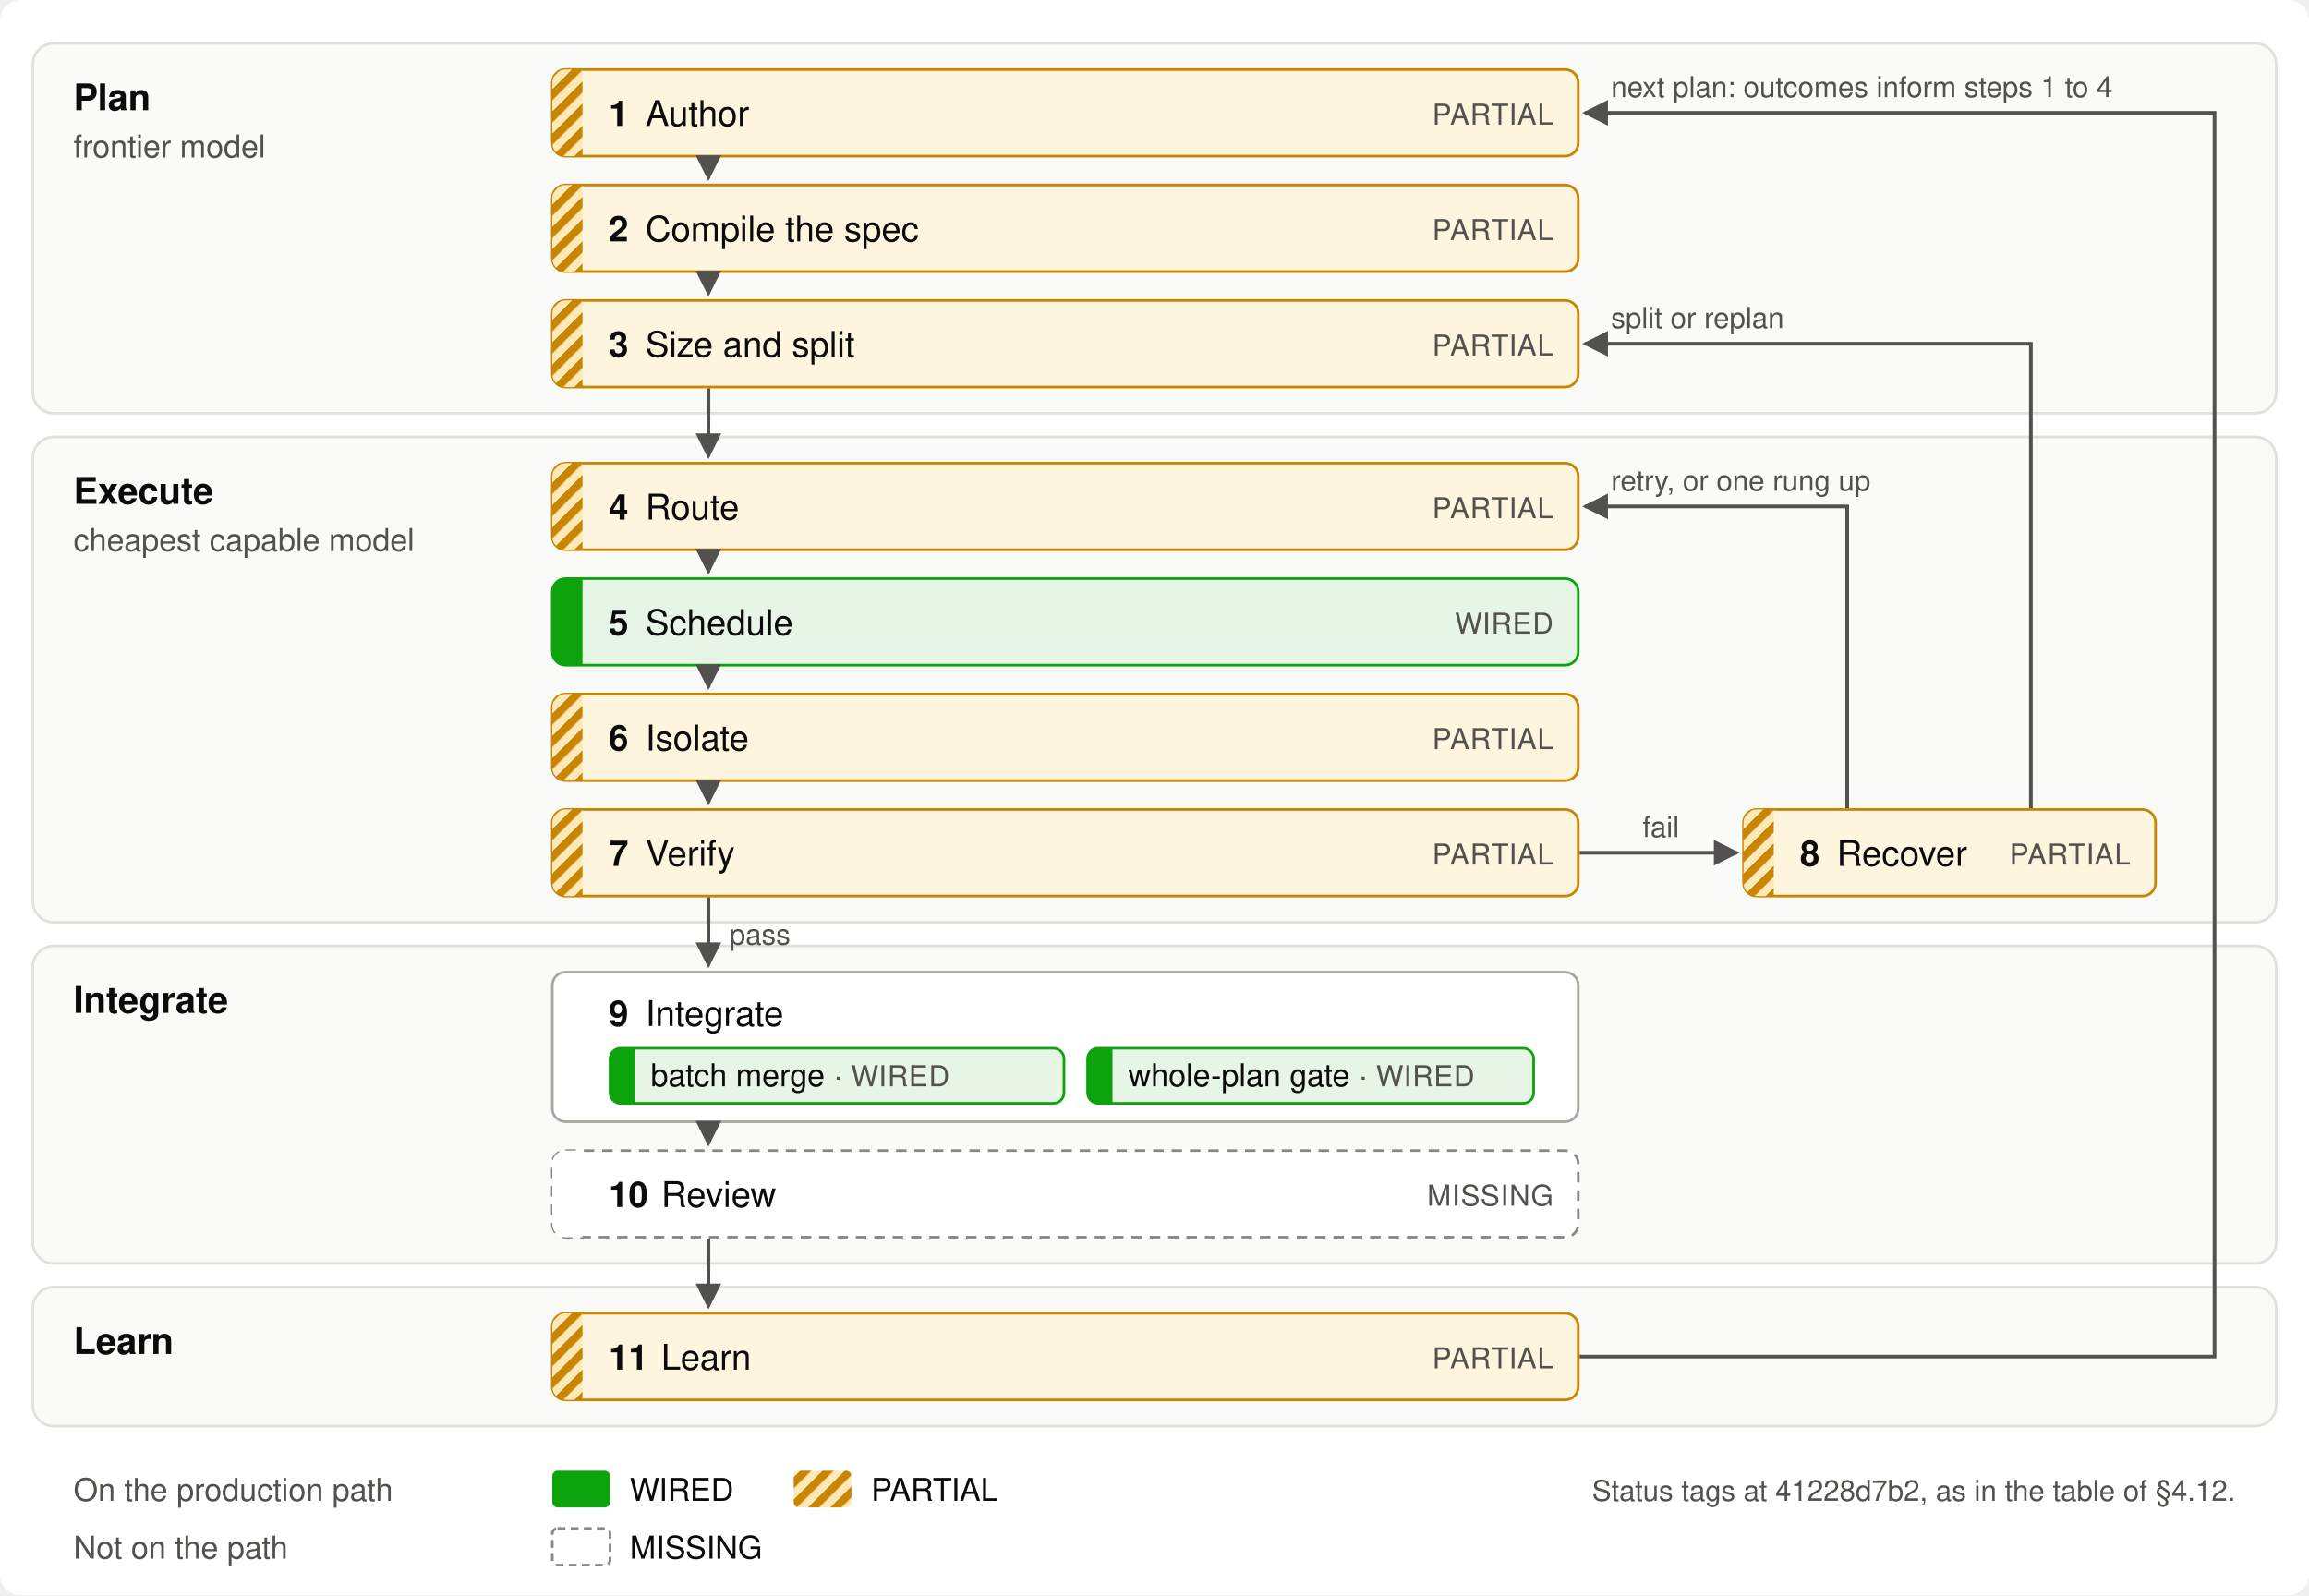
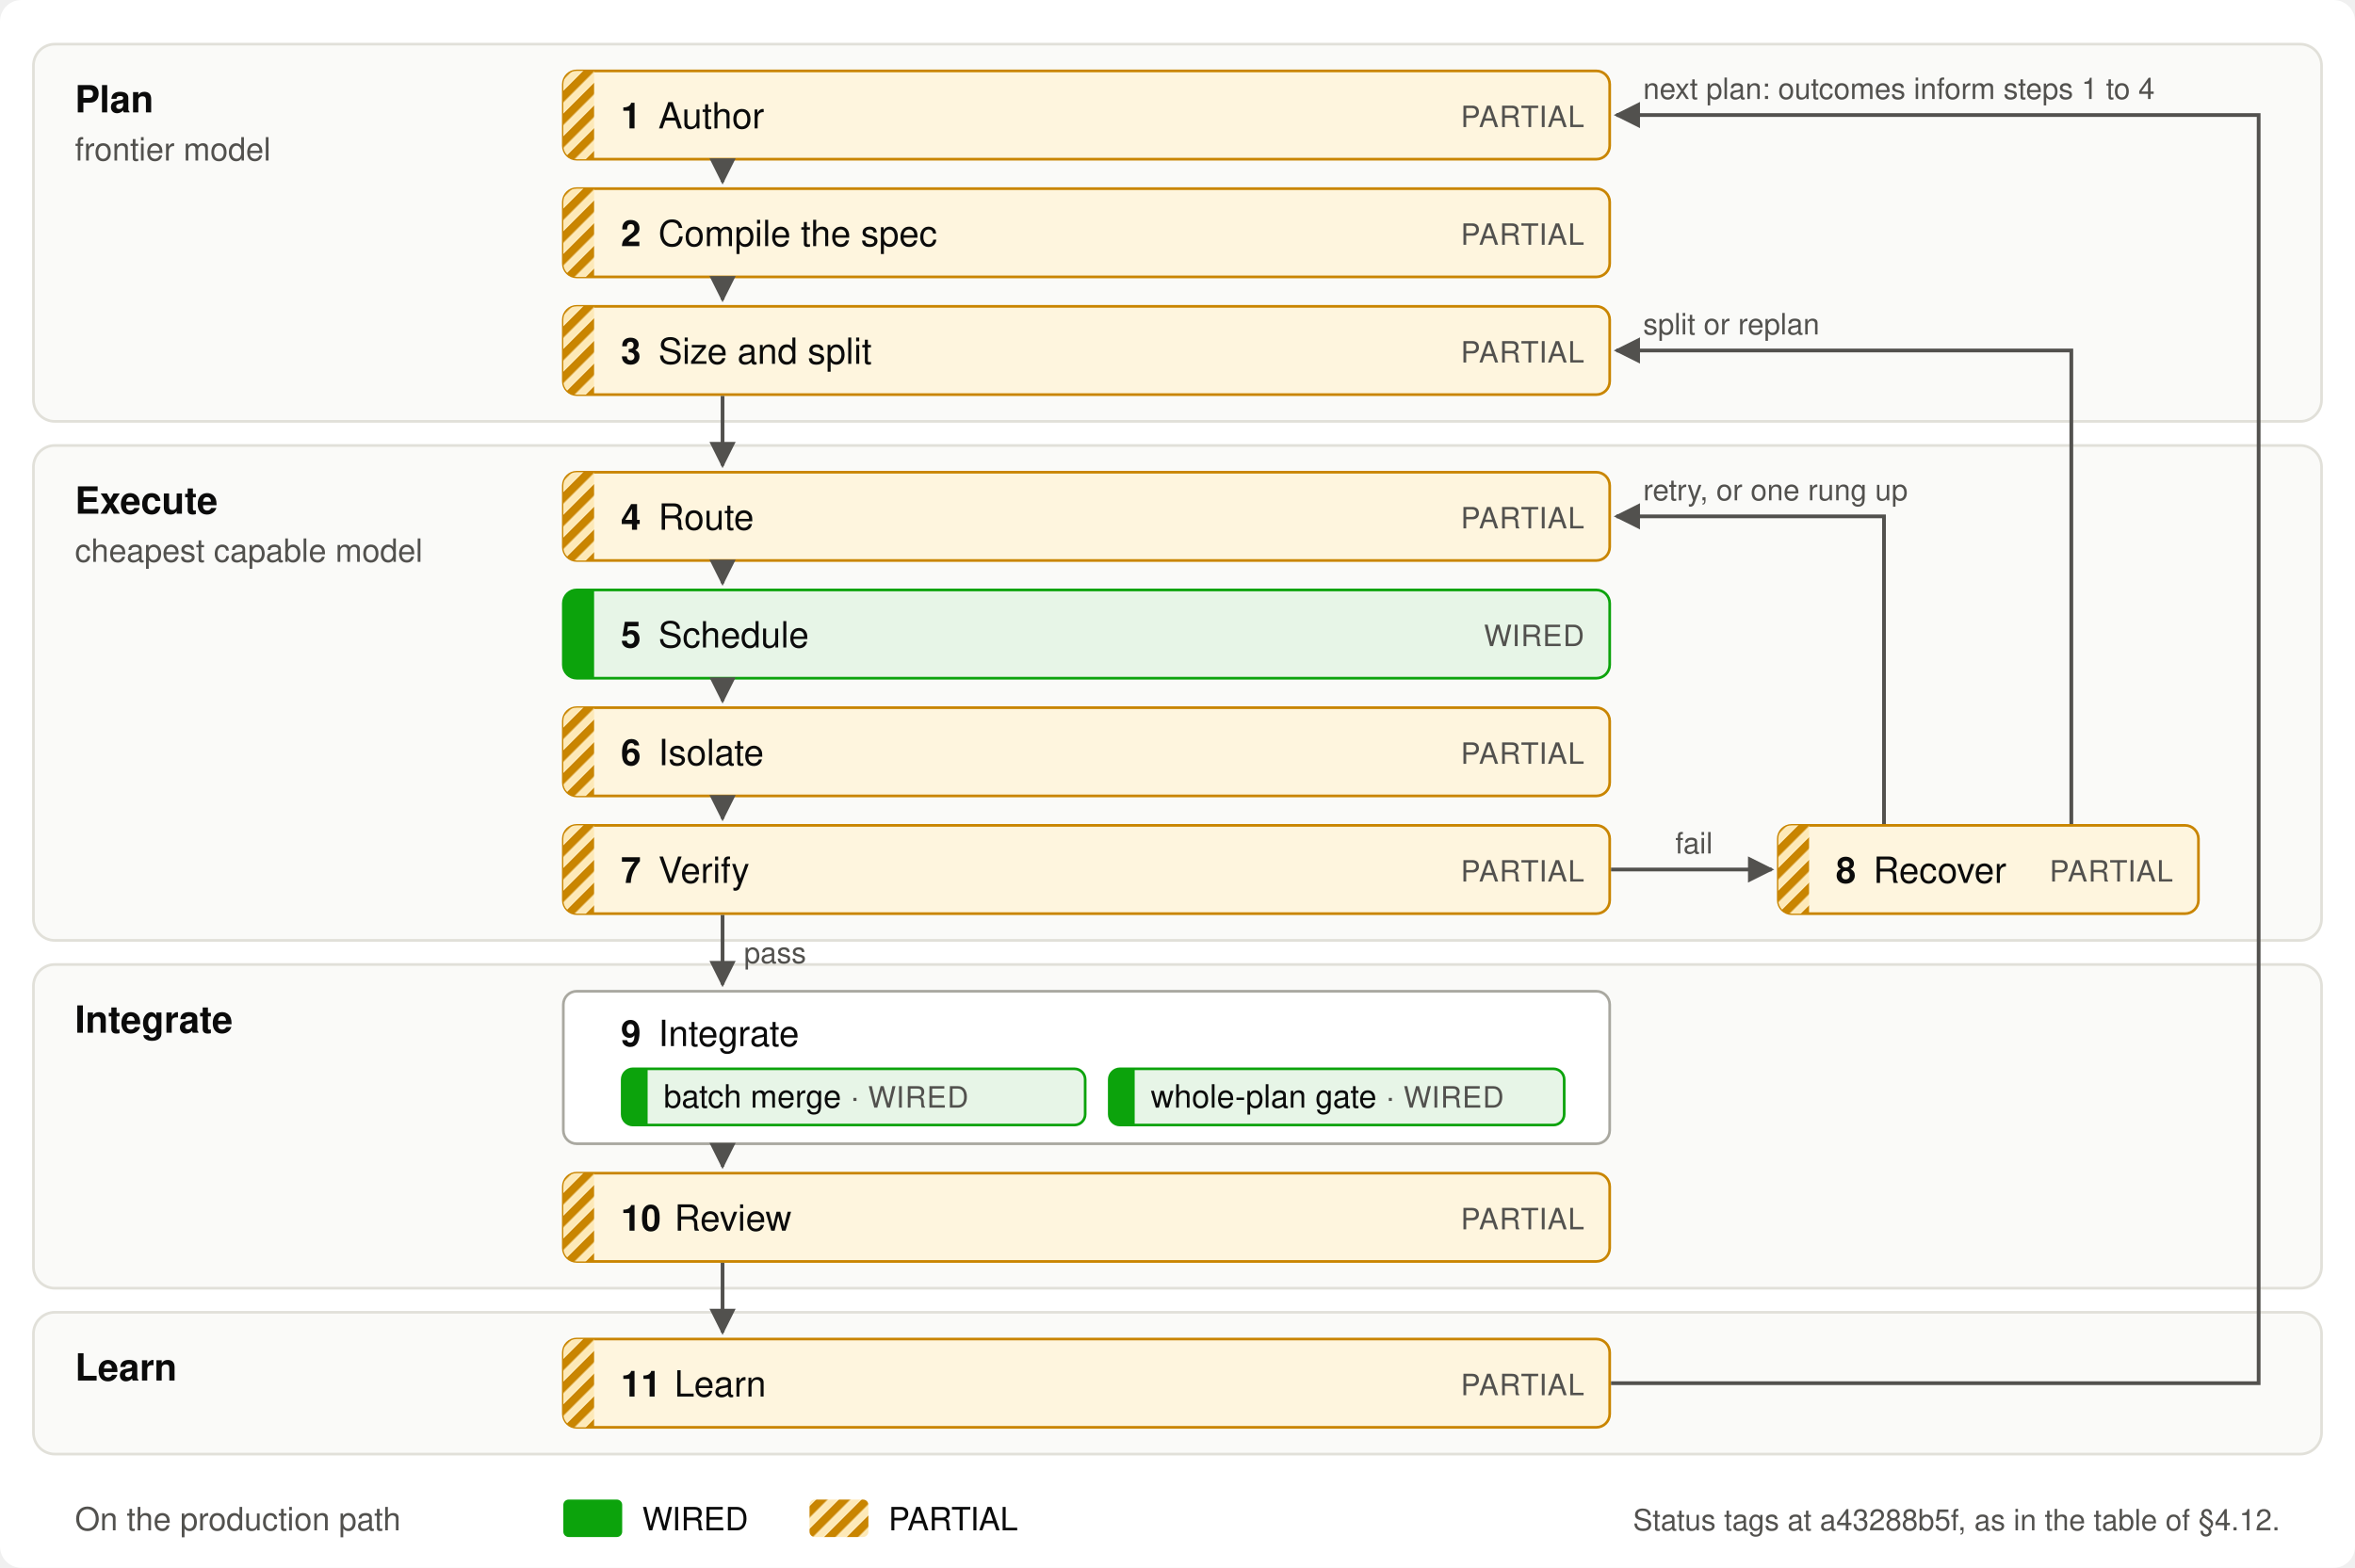
- <svg xmlns="http://www.w3.org/2000/svg" width="880" height="608" viewBox="0 0 880 608" role="img" aria-labelledby="title desc" data-pin="41228d7b2">
+ <svg xmlns="http://www.w3.org/2000/svg" width="880" height="586" viewBox="0 0 880 586" role="img" aria-labelledby="title desc" data-pin="a43288b5f">
  <defs>
    <pattern id="fill-partial" width="6" height="6" patternUnits="userSpaceOnUse" patternTransform="rotate(45)">
      <rect width="6" height="6" fill="#fde9b8" />
      <rect width="3" height="6" fill="#c98500" />
    </pattern>
    <pattern id="fill-broken" width="6" height="6" patternUnits="userSpaceOnUse" patternTransform="rotate(45)">
      <rect width="6" height="6" fill="#f7dada" />
      <rect width="1.6" height="6" fill="#d03b3b" />
      <rect width="6" height="1.6" fill="#d03b3b" />
    </pattern>
    <pattern id="fill-built-unwired" width="6" height="6" patternUnits="userSpaceOnUse" patternTransform="rotate(-45)">
      <rect width="6" height="6" fill="#efeee9" />
      <rect width="1.4" height="6" fill="#8f8d86" />
    </pattern>
    <marker id="arrow" viewBox="0 0 10 10" refX="9" refY="5" markerWidth="7" markerHeight="7" orient="auto">
      <path d="M0,0 L10,5 L0,10 z" fill="#52514e" />
    </marker>
  </defs>
  <style>
    text { font-family: 'Helvetica Neue', Helvetica, Arial, 'Liberation Sans', Arimo, sans-serif; fill: #0b0b0b; }
    .note { fill: #52514e; }
    .wired .key { fill: #0ca30c; }
    .partial .key { fill: url(#fill-partial); }
    .broken .key { fill: url(#fill-broken); }
    .orphaned .key { fill: #cfcdc6; }
    .built-unwired .key { fill: url(#fill-built-unwired); }
    .docs-only .key, .missing .key, .removed .key, .unproven .key { fill: #ffffff; stroke: #898781; }
    .missing .key { stroke-dasharray: 3 2; }
    .docs-only .key, .removed .key, .unproven .key { stroke-dasharray: 1 2; }
    .partial .id, .broken .id, .built-unwired .id { paint-order: stroke; stroke: #ffffff; stroke-width: 3px; stroke-linejoin: round; }
    .docs-only .id, .missing .id, .removed .id, .unproven .id { fill: #52514e; }
    .removed .id { text-decoration: line-through; }
    .code { font-family: SFMono-Regular, Menlo, Consolas, 'DejaVu Sans Mono', monospace; }
    .title { font-size: 14px; font-weight: bold; }
    .box { fill: #ffffff; stroke: #a9a8a0; }
    .panel { fill: #fafaf8; stroke: #e1e0d9; }
    .flow { fill: none; stroke: #52514e; stroke-width: 1.4; }
    .wired .body { fill: #e7f5e7; stroke: #0ca30c; }
    .partial .body { fill: #fef5de; stroke: #c98500; }
    .broken .body { fill: #fbe8e8; stroke: #d03b3b; }
    .orphaned .body, .built-unwired .body { fill: #f3f2ee; stroke: #a3a19a; }
    .docs-only .body, .missing .body, .removed .body, .unproven .body { fill: #ffffff; stroke: #898781; }
    .missing .body { stroke-dasharray: 4 3; }
    .docs-only .body, .removed .body, .unproven .body { stroke-dasharray: 1.5 2.5; }
    .docs-only .swatch, .missing .swatch, .removed .swatch, .unproven .swatch { stroke: none; }
  </style>
-   <rect width="880" height="608" rx="8" fill="#ffffff" />
+   <rect width="880" height="586" rx="8" fill="#ffffff" />
  <rect class="panel" x="12.5" y="16.5" width="855" height="141" rx="8" />
  <text class="title" x="28" y="42">Plan</text>
  <text class="note" x="28" y="60" font-size="12">frontier model</text>
  <rect class="panel" x="12.5" y="166.5" width="855" height="185" rx="8" />
  <text class="title" x="28" y="192">Execute</text>
  <text class="note" x="28" y="210" font-size="12">cheapest capable model</text>
  <rect class="panel" x="12.5" y="360.5" width="855" height="121" rx="8" />
  <text class="title" x="28" y="386">Integrate</text>
  <rect class="panel" x="12.5" y="490.5" width="855" height="53" rx="8" />
  <text class="title" x="28" y="516">Learn</text>
  <g>
    <g class="partial" data-tag="PARTIAL" transform="translate(210,26)">
      <rect class="body" x="0.5" y="0.5" width="391" height="33" rx="5" />
      <path class="key swatch" d="M5.5,0.5 H12 V33.5 H5.5 A5,5 0 0 1 0.5,28.5 V5.5 A5,5 0 0 1 5.5,0.5 Z" />
      <text x="22" y="22" font-size="13.5">
        <tspan font-weight="bold">1</tspan>
        <tspan x="36">Author</tspan>
      </text>
      <text class="note" x="382" y="21.5" font-size="11" letter-spacing="0.3" text-anchor="end">PARTIAL</text>
    </g>
    <g class="partial" data-tag="PARTIAL" transform="translate(210,70)">
      <rect class="body" x="0.5" y="0.5" width="391" height="33" rx="5" />
      <path class="key swatch" d="M5.5,0.5 H12 V33.5 H5.5 A5,5 0 0 1 0.5,28.5 V5.5 A5,5 0 0 1 5.5,0.5 Z" />
      <text x="22" y="22" font-size="13.5">
        <tspan font-weight="bold">2</tspan>
        <tspan x="36">Compile the spec</tspan>
      </text>
      <text class="note" x="382" y="21.5" font-size="11" letter-spacing="0.3" text-anchor="end">PARTIAL</text>
    </g>
    <g class="partial" data-tag="PARTIAL" transform="translate(210,114)">
      <rect class="body" x="0.5" y="0.5" width="391" height="33" rx="5" />
      <path class="key swatch" d="M5.5,0.5 H12 V33.5 H5.5 A5,5 0 0 1 0.5,28.5 V5.5 A5,5 0 0 1 5.5,0.5 Z" />
      <text x="22" y="22" font-size="13.5">
        <tspan font-weight="bold">3</tspan>
        <tspan x="36">Size and split</tspan>
      </text>
      <text class="note" x="382" y="21.5" font-size="11" letter-spacing="0.3" text-anchor="end">PARTIAL</text>
    </g>
    <g class="partial" data-tag="PARTIAL" transform="translate(210,176)">
      <rect class="body" x="0.5" y="0.5" width="391" height="33" rx="5" />
      <path class="key swatch" d="M5.5,0.5 H12 V33.5 H5.5 A5,5 0 0 1 0.5,28.5 V5.5 A5,5 0 0 1 5.5,0.5 Z" />
      <text x="22" y="22" font-size="13.5">
        <tspan font-weight="bold">4</tspan>
        <tspan x="36">Route</tspan>
      </text>
      <text class="note" x="382" y="21.5" font-size="11" letter-spacing="0.3" text-anchor="end">PARTIAL</text>
    </g>
    <g class="wired" data-tag="WIRED" transform="translate(210,220)">
      <rect class="body" x="0.5" y="0.5" width="391" height="33" rx="5" />
      <path class="key swatch" d="M5.5,0.5 H12 V33.5 H5.5 A5,5 0 0 1 0.5,28.5 V5.5 A5,5 0 0 1 5.5,0.5 Z" />
      <text x="22" y="22" font-size="13.5">
        <tspan font-weight="bold">5</tspan>
        <tspan x="36">Schedule</tspan>
      </text>
      <text class="note" x="382" y="21.5" font-size="11" letter-spacing="0.3" text-anchor="end">WIRED</text>
    </g>
    <g class="partial" data-tag="PARTIAL" transform="translate(210,264)">
      <rect class="body" x="0.5" y="0.5" width="391" height="33" rx="5" />
      <path class="key swatch" d="M5.5,0.5 H12 V33.5 H5.5 A5,5 0 0 1 0.5,28.5 V5.5 A5,5 0 0 1 5.5,0.5 Z" />
      <text x="22" y="22" font-size="13.5">
        <tspan font-weight="bold">6</tspan>
        <tspan x="36">Isolate</tspan>
      </text>
      <text class="note" x="382" y="21.5" font-size="11" letter-spacing="0.3" text-anchor="end">PARTIAL</text>
    </g>
    <g class="partial" data-tag="PARTIAL" transform="translate(210,308)">
      <rect class="body" x="0.5" y="0.5" width="391" height="33" rx="5" />
      <path class="key swatch" d="M5.5,0.5 H12 V33.5 H5.5 A5,5 0 0 1 0.5,28.5 V5.5 A5,5 0 0 1 5.5,0.5 Z" />
      <text x="22" y="22" font-size="13.5">
        <tspan font-weight="bold">7</tspan>
        <tspan x="36">Verify</tspan>
      </text>
      <text class="note" x="382" y="21.5" font-size="11" letter-spacing="0.3" text-anchor="end">PARTIAL</text>
    </g>
    <g transform="translate(210,370)">
      <rect class="box" x="0.5" y="0.5" width="391" height="57" rx="5" />
      <text x="22" y="21" font-size="13.5">
        <tspan font-weight="bold">9</tspan>
        <tspan x="36">Integrate</tspan>
      </text>
      <g class="wired" data-row="IS2" data-tag="WIRED" transform="translate(22,29)">
        <rect class="body" x="0.5" y="0.5" width="173" height="21" rx="4" />
        <path class="key swatch" d="M4.5,0.5 H10 V21.5 H4.5 A4,4 0 0 1 0.5,17.5 V4.5 A4,4 0 0 1 4.5,0.5 Z" />
        <text x="16" y="15" font-size="12">batch merge <tspan class="note" font-size="11" letter-spacing="0.3">· WIRED</tspan>
        </text>
      </g>
      <g class="wired" data-row="IS3" data-tag="WIRED" transform="translate(204,29)">
        <rect class="body" x="0.5" y="0.5" width="170" height="21" rx="4" />
        <path class="key swatch" d="M4.5,0.5 H10 V21.5 H4.5 A4,4 0 0 1 0.5,17.5 V4.5 A4,4 0 0 1 4.5,0.5 Z" />
        <text x="16" y="15" font-size="12">whole-plan gate <tspan class="note" font-size="11" letter-spacing="0.3">· WIRED</tspan>
        </text>
      </g>
    </g>
-     <g class="missing" data-tag="MISSING" transform="translate(210,438)">
+     <g class="partial" data-tag="PARTIAL" transform="translate(210,438)">
      <rect class="body" x="0.5" y="0.5" width="391" height="33" rx="5" />
      <path class="key swatch" d="M5.5,0.5 H12 V33.5 H5.5 A5,5 0 0 1 0.5,28.5 V5.5 A5,5 0 0 1 5.5,0.5 Z" />
      <text x="22" y="22" font-size="13.5">
        <tspan font-weight="bold">10</tspan>
        <tspan x="42">Review</tspan>
      </text>
-       <text class="note" x="382" y="21.5" font-size="11" letter-spacing="0.3" text-anchor="end">MISSING</text>
+       <text class="note" x="382" y="21.5" font-size="11" letter-spacing="0.3" text-anchor="end">PARTIAL</text>
    </g>
    <g class="partial" data-tag="PARTIAL" transform="translate(210,500)">
      <rect class="body" x="0.5" y="0.5" width="391" height="33" rx="5" />
      <path class="key swatch" d="M5.5,0.5 H12 V33.5 H5.5 A5,5 0 0 1 0.5,28.5 V5.5 A5,5 0 0 1 5.5,0.5 Z" />
      <text x="22" y="22" font-size="13.5">
        <tspan font-weight="bold">11</tspan>
        <tspan x="42">Learn</tspan>
      </text>
      <text class="note" x="382" y="21.5" font-size="11" letter-spacing="0.3" text-anchor="end">PARTIAL</text>
    </g>
    <g class="partial" data-tag="PARTIAL" transform="translate(664,308)">
      <rect class="body" x="0.5" y="0.5" width="157" height="33" rx="5" />
      <path class="key swatch" d="M5.5,0.5 H12 V33.5 H5.5 A5,5 0 0 1 0.5,28.5 V5.5 A5,5 0 0 1 5.5,0.5 Z" />
      <text x="22" y="22" font-size="13.5">
        <tspan font-weight="bold">8</tspan>
        <tspan x="36">Recover</tspan>
      </text>
      <text class="note" x="148" y="21.5" font-size="11" letter-spacing="0.3" text-anchor="end">PARTIAL</text>
    </g>
  </g>
  <path class="flow" d="M270,60 V68" marker-end="url(#arrow)" />
  <path class="flow" d="M270,104 V112" marker-end="url(#arrow)" />
  <path class="flow" d="M270,148 V174" marker-end="url(#arrow)" />
  <path class="flow" d="M270,210 V218" marker-end="url(#arrow)" />
  <path class="flow" d="M270,254 V262" marker-end="url(#arrow)" />
  <path class="flow" d="M270,298 V306" marker-end="url(#arrow)" />
  <path class="flow" d="M270,342 V368" marker-end="url(#arrow)" />
  <path class="flow" d="M270,428 V436" marker-end="url(#arrow)" />
  <path class="flow" d="M270,472 V498" marker-end="url(#arrow)" />
  <text class="note" x="278" y="360" font-size="11">pass</text>
  <path class="flow" d="M602,325 H662" marker-end="url(#arrow)" />
  <text class="note" x="633" y="319" font-size="11" text-anchor="middle">fail</text>
  <path class="flow" d="M704,308 V193 H604" marker-end="url(#arrow)" />
  <text class="note" x="614" y="187" font-size="11">retry, or one rung up</text>
  <path class="flow" d="M774,308 V131 H604" marker-end="url(#arrow)" />
  <text class="note" x="614" y="125" font-size="11">split or replan</text>
  <path class="flow" d="M602,517 H844 V43 H604" marker-end="url(#arrow)" />
  <text class="note" x="614" y="37" font-size="11">next plan: outcomes inform steps 1 to 4</text>
  <text class="note" x="28" y="572" font-size="12">On the production path</text>
  <g class="wired">
    <rect class="key" x="210.5" y="560.5" width="22" height="14" rx="2" />
    <text x="240" y="572" font-size="12">WIRED</text>
  </g>
  <g class="partial">
    <rect class="key" x="302.496" y="560.5" width="22" height="14" rx="2" />
    <text x="331.996" y="572" font-size="12">PARTIAL</text>
  </g>
-   <text class="note" x="28" y="594" font-size="12">Not on the path</text>
-   <g class="missing">
-     <rect class="key" x="210.5" y="582.5" width="22" height="14" rx="2" />
-     <text x="240" y="594" font-size="12">MISSING</text>
-   </g>
-   <text class="note" x="852" y="572" font-size="11" text-anchor="end">Status tags at 41228d7b2, as in the table of §4.12.</text>
+   <text class="note" x="852" y="572" font-size="11" text-anchor="end">Status tags at a43288b5f, as in the table of §4.12.</text>
</svg>
